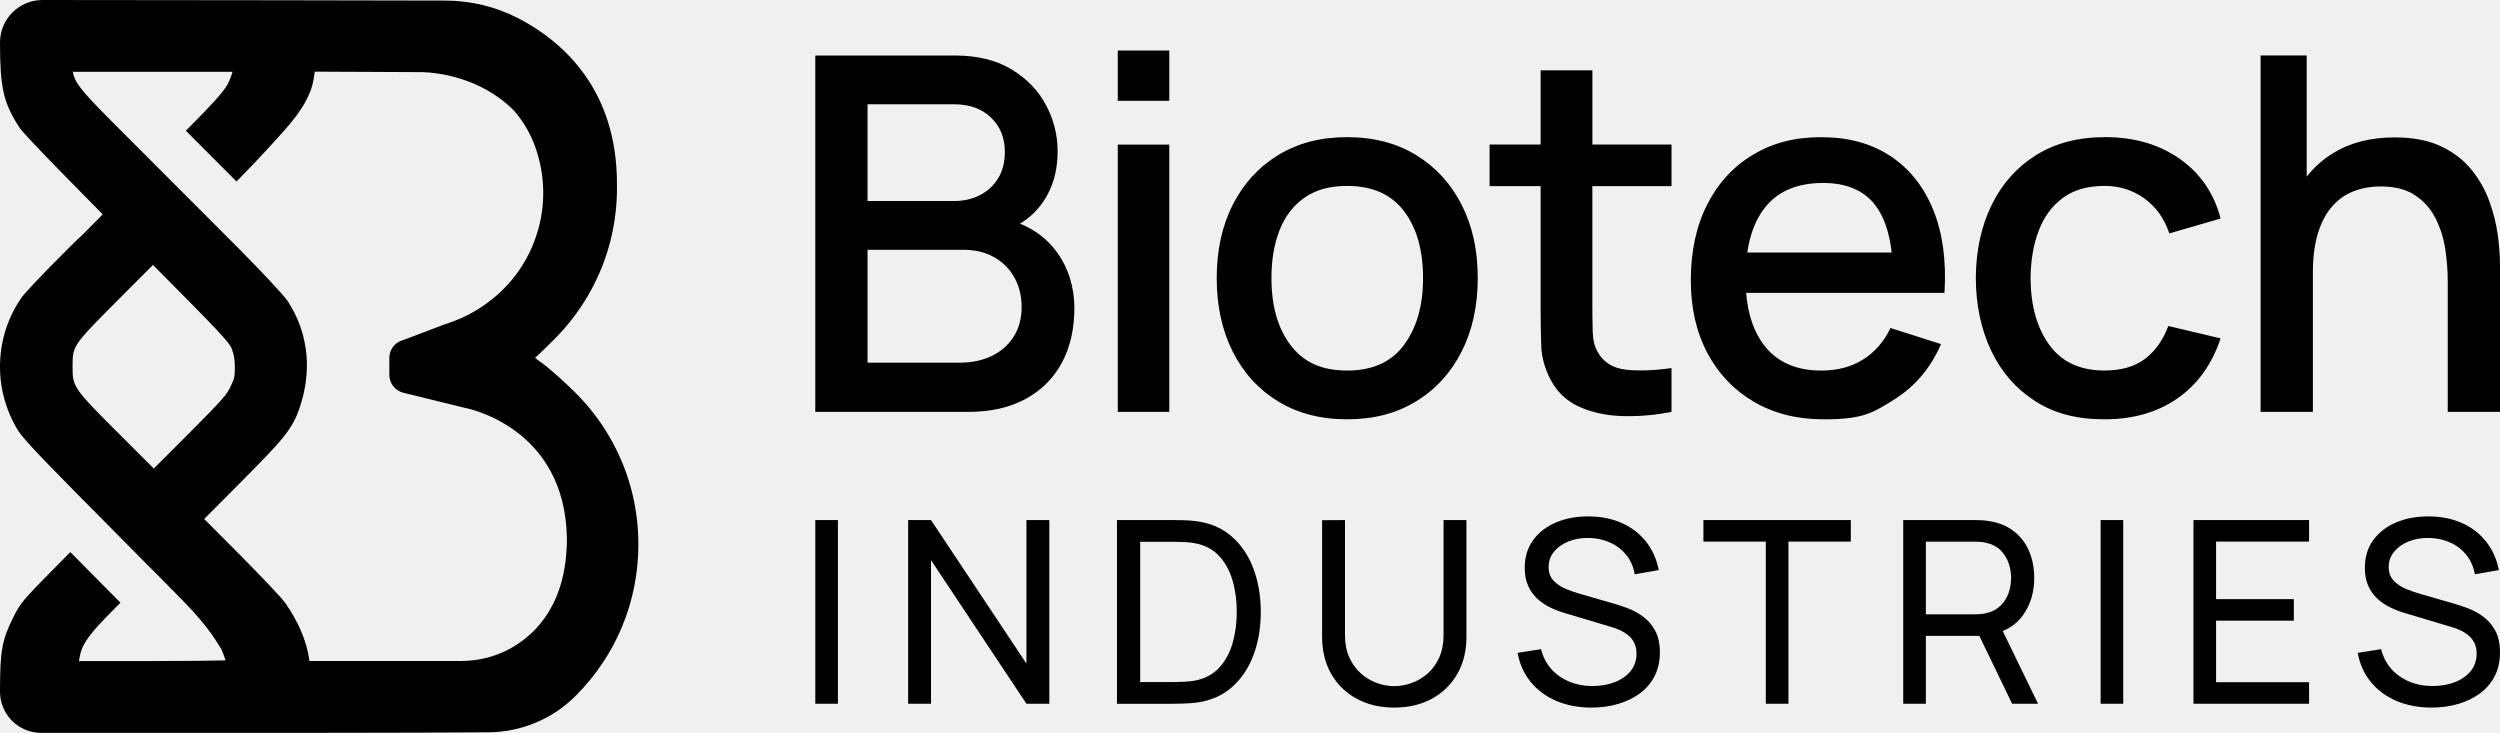
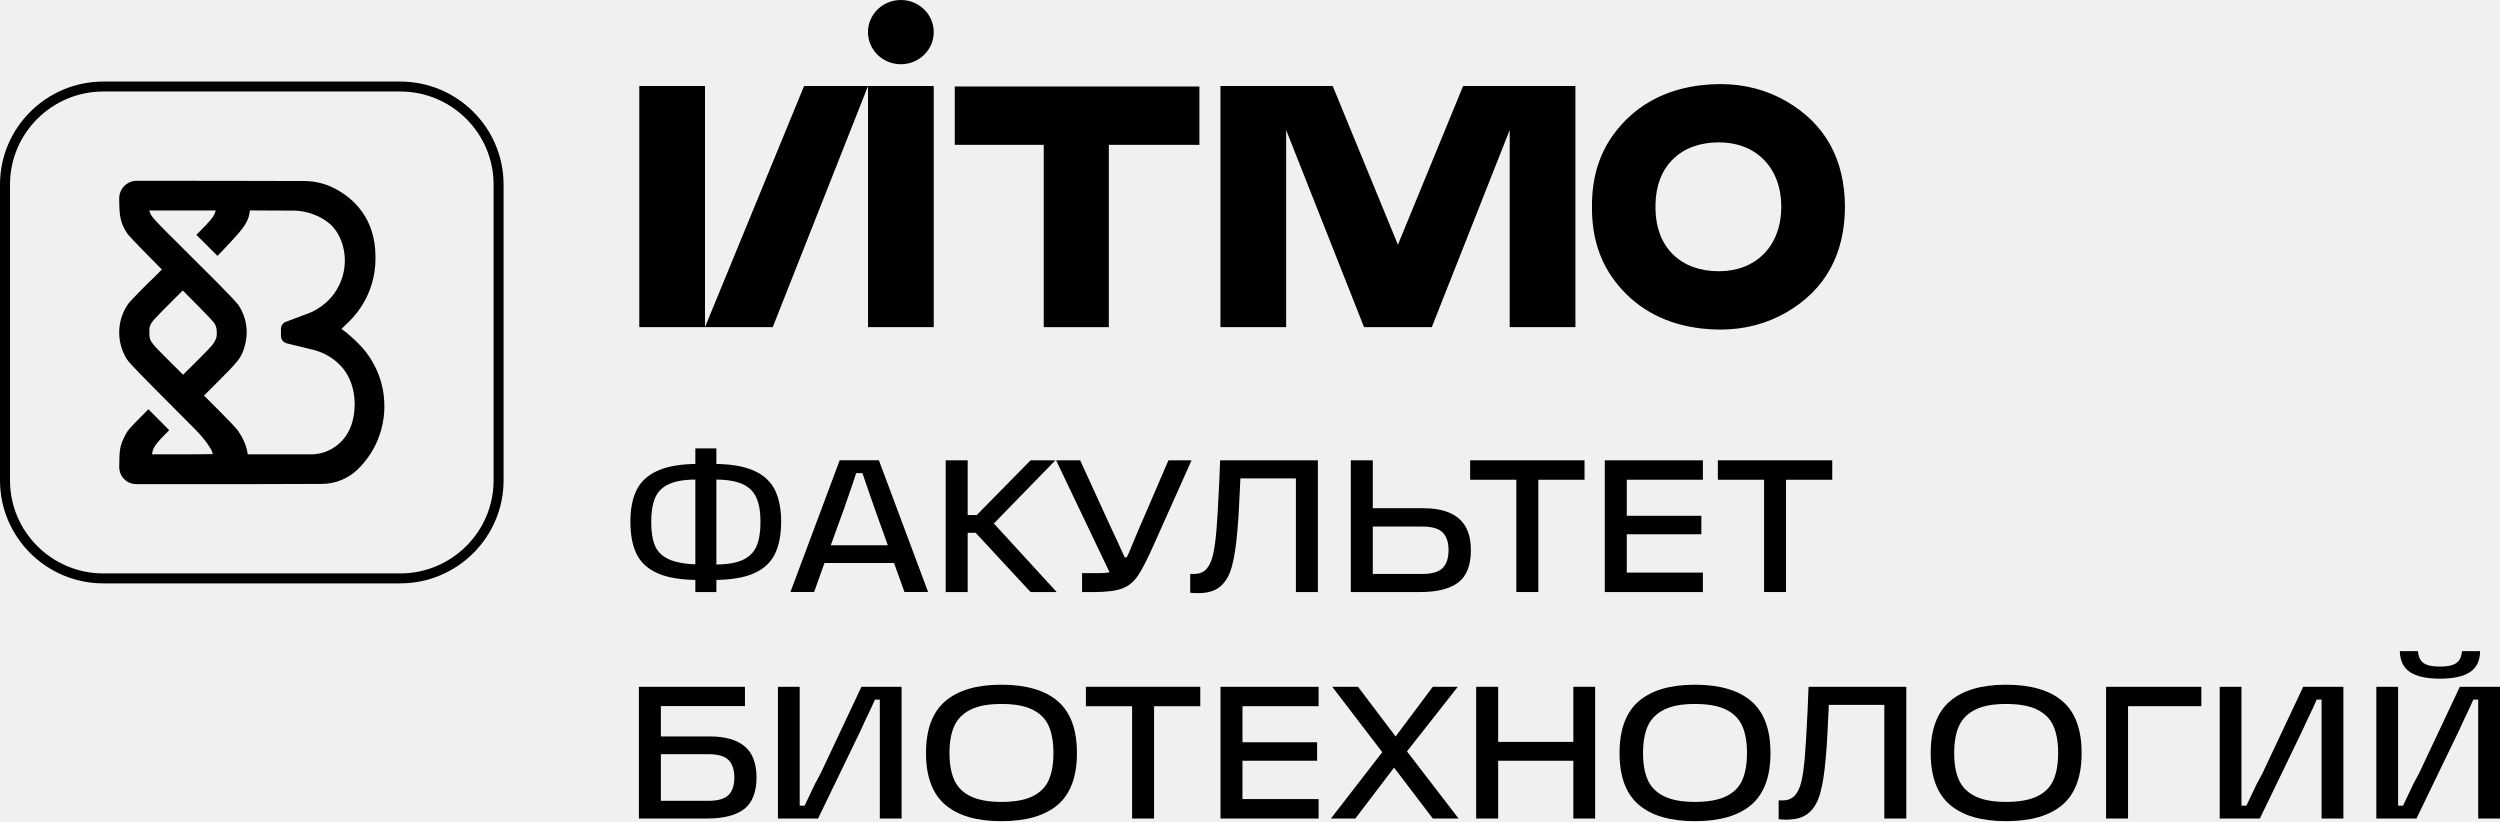
- <svg xmlns="http://www.w3.org/2000/svg" data-name="Слой 2" viewBox="0 0 1400 410.39">
-   <path d="M1.3 362.95C.27 368.86 0 376.04 0 387.34c0 12.73 10.31 23.06 23.04 23.06h129.78c10.13 0 19.76 0 28.89-.01 39.93-.03 70.85-.13 91.87-.3 9.07-.07 17.9-1.86 26.25-5.33a69 69 0 0 0 22.3-14.85l.23-.24c22.66-22.66 35.13-52.77 35.13-84.82 0-10.79-1.42-21.46-4.22-31.72-2.71-9.97-6.75-19.55-11.95-28.48-5.2-8.94-11.57-17.22-18.97-24.62-5.61-5.61-15.05-14.34-21.57-18.7-.31-.5-.74-.75-1.25-.82 2.75-2.53 6.32-5.95 10.85-10.49 14.29-14.29 24.78-31.96 30.36-51.12 3-10.31 4.6-21.06 4.76-31.94.02-1.38.02-2.76-.01-4.13 0-26.2-7.46-45.92-17.88-60.69-10.85-15.39-24.91-25.4-37.07-31.75C277.83 3.75 263.67.34 249.33.32L155.4.14 23.83 0h-.03C10.66 0 0 10.65 0 23.8c0 25.35 1.92 33.79 10.81 47.49.72 1.13 3.03 4.64 46.72 48.76L46.29 131.4c-5.28 4.63-31.28 30.97-34.26 35.3A67.6 67.6 0 0 0 .04 202.96c-.44 13 2.83 25.84 9.45 37.12 2.5 4.26 8 10.49 34.83 37.64l1.71 1.73q3.345 3.39 7.14 7.2l2.36 2.38c.65.66 1.32 1.33 1.99 2.01s28.01 28.28 28.01 28.28l.04-.04c6.3 6.37 11.89 12.03 16.77 17 16.16 16.46 20.12 25.32 21.5 27.04.64 1.14 1.65 3.93 2.45 6.49-7.86.19-19.16.37-40.25.37H44.21c1.14-5.63.65-9.75 15.63-24.97l7.6-7.72-28.05-28.31-1.33 1.33-8.39 8.51c-16.57 16.74-18.22 18.54-22.5 27.2-3.04 6.19-4.84 10.82-5.87 16.73m58.35-188.49 15.69-15.78 10.33-10.31c37.72 37.94 42.79 43.37 44.08 46.9l.03.07c1.3 3.36 1.73 5.95 1.73 10.28 0 5.36-.22 6.36-2.35 10.77l-.04.08c-2.08 4.51-3.89 6.72-24.1 27.03l-18.9 18.9-18.9-18.9c-26.58-26.5-26.58-26.94-26.58-38.31 0-10.47 0-11.57 19-30.73Zm74.12 135.67-19.44-19.51 19.95-20.03c24.87-24.95 29.62-30.4 33.74-42.95 1.31-3.97 2.3-8 2.94-11.97 1.15-7.15 1.2-14.26.14-21.12-1.4-9.09-4.71-17.75-9.84-25.73l-.04-.07c-2.32-3.49-15.84-17.8-27.02-29.06l-1.5-1.52-.27-.27-66.3-66.38-.5-.5-3.3-3.3-.15-.15c-.26-.26-.51-.52-.76-.77-16.83-16.95-19.61-20.88-20.64-26.61h89.46c-.47 1.61-1.23 3.73-2.05 5.53-1.73 3.81-4.69 8.02-23.16 26.5l-.98.98 28.38 28.41 1.87-1.88c10.98-11.06 24.13-25.69 27.02-29.1 6.59-7.8 12.7-16.45 14.28-26.19l.7-4.32 60.39.28c-.15 0-.22 0-.25-.01.09 0 .6.01.6.01h-.32c.08 0 .19 0 .32.01 6.95.23 31.72 2.47 50.58 21.33 4.91 5.5 9.26 12.4 12.3 21.06 10.27 29.23 1.73 61.94-21.53 82.41a79.75 79.75 0 0 1-27.26 15.74h-.02c-.64.22-1.29.42-1.95.63-.48.15-.96.33-1.42.53s-20.46 7.78-20.46 7.78c-.75.28-1.51.53-2.27.79a10.27 10.27 0 0 0-6.97 9.72v9.56c0 4.72 3.22 8.84 7.81 9.97l33.94 8.34h.02c1.31.23 56.68 10.57 57.65 73.22v.03c0 35.74-16.51 52.98-30.94 61.23-8.57 4.9-18.32 7.38-28.19 7.4-6.05.01-12.88.02-20.67.02h-64.38c-1.62-12.39-6.96-22.88-13.18-32.03-2.21-3.34-15.49-17.04-26.33-28.02Zm457.67-169.49c-5.1-6.81-11.84-11.95-20.24-15.43 5.13-3 9.46-7.08 12.99-12.22 5.39-7.85 8.08-17.28 8.08-28.27 0-9.06-2.16-17.67-6.49-25.85s-10.77-14.85-19.33-20.03c-8.56-5.17-19.14-7.76-31.75-7.76h-78.14v199.58h85.59c12.61 0 23.35-2.42 32.24-7.28 8.88-4.85 15.64-11.62 20.29-20.3 4.65-8.69 6.97-18.9 6.97-30.63s-3.41-22.7-10.21-31.81M485.83 58.39h48.45c8.65 0 15.55 2.49 20.71 7.48 5.15 4.99 7.73 11.37 7.73 19.12 0 5.82-1.27 10.79-3.8 14.9-2.53 4.12-5.94 7.26-10.22 9.42-4.28 2.17-9.09 3.26-14.43 3.26h-48.45V58.38Zm81.8 130.21c-3 4.67-7.09 8.25-12.29 10.74-5.2 2.5-11.07 3.74-17.6 3.74h-51.91v-63.2h53.7c6.63 0 12.4 1.41 17.33 4.23 4.92 2.82 8.7 6.65 11.32 11.5s3.93 10.28 3.93 16.28c0 6.47-1.5 12.04-4.49 16.7Zm58.32-160.3h28.85v28.14h-28.85zm0 52.67h28.85v149.69h-28.85zm192.63 33.82c-5.99-11.83-14.45-21.11-25.4-27.86-10.95-6.74-23.88-10.12-38.79-10.12s-27.43 3.3-38.38 9.91-19.46 15.85-25.54 27.72-9.11 25.62-9.11 41.23 2.97 29.23 8.9 41.09c5.94 11.88 14.38 21.18 25.33 27.93 10.95 6.74 23.88 10.12 38.79 10.12s27.7-3.35 38.65-10.05 19.44-15.98 25.47-27.86c6.03-11.87 9.04-25.62 9.04-41.24s-2.99-29.06-8.97-40.89Zm-32.23 78.24c-7.04 9.66-17.69 14.48-31.96 14.48s-24.43-4.71-31.61-14.14c-7.18-9.42-10.77-21.99-10.77-37.7q0-15.24 4.56-26.82c3.04-7.71 7.68-13.77 13.94-18.16 6.25-4.39 14.22-6.58 23.88-6.58 14.08 0 24.68 4.69 31.82 14.07 7.13 9.38 10.7 21.88 10.7 37.49s-3.52 27.7-10.56 37.35Zm105.37-88.78v66.11q0 9.015.21 15.66c.14 4.44 1.08 8.18 2.83 11.23 3.31 5.73 8.58 8.98 15.81 9.77 7.22.79 15.71.48 25.47-.9v24.53c-9.39 1.85-18.59 2.63-27.61 2.35-9.02-.27-17.07-2.03-24.16-5.27-7.09-3.23-12.42-8.32-16.01-15.25-3.22-6.19-4.95-12.49-5.17-18.92-.23-6.42-.34-13.7-.34-21.83v-67.5h-28.58V80.95h28.58V39.37h28.99v41.58h44.31v23.28h-44.31Zm322.55 78.31 29.27 6.93c-4.88 14.6-12.93 25.8-24.16 33.61s-24.85 11.71-40.86 11.71-28.26-3.42-38.93-10.26-18.85-16.22-24.51-28.14-8.53-25.45-8.63-40.61c.09-15.43 3.04-29.08 8.84-40.96 5.8-11.87 14.08-21.18 24.85-27.93 10.77-6.74 23.7-10.12 38.79-10.12 16.29 0 30.21 4.06 41.76 12.2 11.55 8.13 19.17 19.27 22.85 33.4l-28.71 8.32c-2.85-8.41-7.52-14.95-14.01-19.61s-13.92-7-22.29-7c-9.48 0-17.26 2.24-23.33 6.72-6.08 4.49-10.59 10.6-13.53 18.37q-4.425 11.64-4.56 26.61c.09 15.43 3.61 27.9 10.56 37.42s17.23 14.27 30.85 14.27c9.29 0 16.82-2.15 22.57-6.44 5.76-4.3 10.15-10.47 13.18-18.5Zm-155.6-95.14c-10.67-7.07-23.6-10.6-38.79-10.6s-27.29 3.28-38.24 9.84-19.49 15.85-25.6 27.86c-6.12 12.01-9.18 26.19-9.18 42.55 0 15.43 3.1 28.99 9.32 40.68 6.21 11.69 14.91 20.79 26.09 27.3q16.77 9.78 39 9.78c22.23 0 27.56-3.68 39.35-11.02 11.78-7.35 20.57-17.72 26.36-31.12l-28.3-9.01q-5.52 11.505-15.39 17.67c-6.58 4.12-14.38 6.17-23.4 6.17-13.72 0-24.21-4.5-31.48-13.51-6.01-7.45-9.54-17.46-10.58-30.01h111.08c1.1-17.92-.99-33.4-6.28-46.43-5.3-13.03-13.28-23.08-23.95-30.14Zm-80.19 53.98c1.52-10.41 4.83-18.82 9.92-25.22 7.27-9.15 18.13-13.72 32.58-13.72 13.07 0 22.8 4.16 29.19 12.47 4.82 6.26 7.87 15.08 9.17 26.47h-80.87Zm421.52 6.1v83.16h-29.27v-73.6c0-5.82-.49-11.8-1.45-17.95-.97-6.14-2.81-11.85-5.52-17.12-2.72-5.27-6.54-9.51-11.46-12.75-4.92-3.23-11.34-4.85-19.26-4.85-5.16 0-10.03.86-14.63 2.57s-8.63 4.46-12.08 8.25-6.17 8.78-8.15 14.97q-2.97 9.285-2.97 22.59v77.89h-29.27V31.07h25.81v67.86c4.14-5.28 9.11-9.69 14.91-13.25 9.48-5.82 20.93-8.73 34.37-8.73 10.31 0 18.96 1.66 25.95 4.99 6.99 3.32 12.68 7.69 17.05 13.1 4.37 5.4 7.71 11.3 10.01 17.67s3.86 12.61 4.69 18.71 1.24 11.46 1.24 16.08ZM456.57 394.1V291.24h12.66V394.1zm51.99 0V291.24h12.81l53.43 80.36v-80.36h12.81V394.1H574.8l-53.43-80.43v80.43zm116.94 0V291.24h31.59c1.04 0 2.87.02 5.48.07q3.915.075 7.47.57c7.92 1.05 14.55 3.94 19.88 8.68 5.34 4.74 9.36 10.75 12.06 18.04s4.06 15.31 4.06 24.07-1.35 16.79-4.06 24.07c-2.7 7.29-6.72 13.3-12.06 18.04s-11.96 7.63-19.88 8.68c-2.37.29-4.87.46-7.51.54-2.63.07-4.45.11-5.44.11H625.5Zm13.02-12.14h18.57c1.8 0 3.82-.06 6.05-.18s4.17-.32 5.83-.61c5.6-1.05 10.13-3.4 13.59-7.07s6-8.24 7.61-13.71c1.61-5.48 2.42-11.38 2.42-17.71s-.82-12.45-2.45-17.93c-1.64-5.48-4.19-10.02-7.65-13.64s-7.97-5.93-13.52-6.93c-1.66-.33-3.63-.55-5.91-.64s-4.27-.14-5.98-.14h-18.57v78.57Zm142.27 14.28c-7.92 0-14.92-1.64-20.99-4.93s-10.83-7.89-14.26-13.82c-3.44-5.93-5.16-12.89-5.16-20.89v-65.29l12.81-.07v64.29c0 4.86.82 9.08 2.45 12.68 1.64 3.6 3.81 6.58 6.51 8.96s5.68 4.16 8.93 5.32c3.25 1.17 6.49 1.75 9.71 1.75s6.55-.59 9.82-1.79c3.27-1.19 6.25-2.96 8.93-5.32s4.83-5.35 6.44-8.96c1.61-3.62 2.42-7.83 2.42-12.64v-64.29h12.81v65.36c0 7.95-1.72 14.91-5.16 20.86s-8.19 10.57-14.26 13.86-13.07 4.93-20.99 4.93Zm110.4 0c-7.26 0-13.79-1.24-19.6-3.71-5.81-2.48-10.6-6.01-14.37-10.61s-6.23-10.04-7.36-16.32l13.09-2.07q2.49 9.72 10.35 15.18c5.24 3.64 11.42 5.46 18.53 5.46 4.6 0 8.76-.73 12.49-2.18 3.72-1.45 6.68-3.54 8.86-6.25s3.27-5.93 3.27-9.64c0-2.29-.39-4.25-1.17-5.89s-1.85-3.05-3.2-4.21c-1.35-1.17-2.88-2.15-4.59-2.96s-3.49-1.48-5.34-2l-26.11-7.79c-2.85-.86-5.6-1.94-8.25-3.25-2.66-1.31-5.03-2.95-7.11-4.93q-3.135-2.97-4.98-7.14c-1.23-2.79-1.85-6.08-1.85-9.89 0-6.09 1.58-11.3 4.73-15.61s7.43-7.61 12.84-9.89c5.41-2.29 11.5-3.4 18.28-3.36 6.88.05 13.03 1.27 18.46 3.68s9.94 5.85 13.52 10.32c3.58 4.48 5.99 9.83 7.22 16.07l-13.45 2.36c-.71-4.19-2.29-7.8-4.73-10.82s-5.49-5.36-9.14-7-7.66-2.49-12.02-2.54c-4.17-.05-7.95.62-11.31 2-3.37 1.38-6.05 3.3-8.04 5.75s-2.99 5.27-2.99 8.46.9 5.68 2.7 7.61 4.02 3.45 6.65 4.57 5.2 2.04 7.72 2.75l19.49 5.64c2.23.62 4.8 1.48 7.72 2.57 2.92 1.1 5.75 2.63 8.5 4.61s5.03 4.6 6.83 7.86 2.7 7.37 2.7 12.32-.98 9.36-2.95 13.21c-1.97 3.86-4.71 7.08-8.22 9.68s-7.59 4.57-12.24 5.93q-6.975 2.04-14.94 2.04Zm97.66-2.14v-90.79h-34.93v-12.07h82.53v12.07h-34.93v90.79h-12.66Zm132.68-40.72c4.76-1.95 8.57-4.96 11.45-9.03 4.13-5.83 6.19-12.73 6.19-20.68 0-5.48-.95-10.46-2.85-14.96s-4.73-8.22-8.5-11.18c-3.77-2.95-8.43-4.86-13.98-5.72-1.28-.23-2.61-.39-3.99-.46s-2.56-.11-3.56-.11h-40.48V394.1h12.67v-38h29.96l18.35 38h14.51zm-43.05-9.35v-40.71h27.39c.9 0 1.93.04 3.1.11 1.16.07 2.26.25 3.31.54 3.27.71 5.94 2.09 8 4.14 2.07 2.05 3.57 4.44 4.52 7.18s1.42 5.54 1.42 8.39-.48 5.65-1.42 8.39c-.95 2.74-2.45 5.12-4.52 7.14-2.07 2.03-4.73 3.42-8 4.18-1.04.24-2.14.41-3.31.5s-2.2.14-3.1.14zm97.87 50.07V291.24h12.66V394.1zm51.99 0V291.24h64.74v12.07H1241v32.21h43.54v12.07H1241v34.43h52.08v12.07h-64.74Zm133.31 2.14c-7.26 0-13.79-1.24-19.6-3.71-5.81-2.48-10.6-6.01-14.37-10.61s-6.23-10.04-7.36-16.32l13.09-2.07q2.49 9.72 10.35 15.18c5.24 3.64 11.42 5.46 18.53 5.46 4.6 0 8.76-.73 12.49-2.18 3.72-1.45 6.68-3.54 8.86-6.25s3.27-5.93 3.27-9.64c0-2.29-.39-4.25-1.17-5.89s-1.85-3.05-3.2-4.21c-1.35-1.17-2.88-2.15-4.59-2.96s-3.49-1.48-5.34-2l-26.11-7.79c-2.85-.86-5.6-1.94-8.25-3.25-2.66-1.31-5.03-2.95-7.11-4.93q-3.135-2.97-4.98-7.14c-1.23-2.79-1.85-6.08-1.85-9.89 0-6.09 1.58-11.3 4.73-15.61s7.43-7.61 12.84-9.89c5.41-2.29 11.5-3.4 18.28-3.36 6.88.05 13.03 1.27 18.46 3.68s9.94 5.85 13.52 10.32c3.58 4.48 5.99 9.83 7.22 16.07l-13.45 2.36c-.71-4.19-2.29-7.8-4.73-10.82s-5.49-5.36-9.14-7-7.66-2.49-12.02-2.54c-4.17-.05-7.95.62-11.31 2-3.37 1.38-6.05 3.3-8.04 5.75s-2.99 5.27-2.99 8.46.9 5.68 2.7 7.61 4.02 3.45 6.65 4.57 5.2 2.04 7.72 2.75l19.49 5.64c2.23.62 4.8 1.48 7.72 2.57 2.92 1.1 5.75 2.63 8.5 4.61s5.03 4.6 6.83 7.86 2.7 7.37 2.7 12.32-.98 9.36-2.95 13.21c-1.97 3.86-4.71 7.08-8.22 9.68s-7.59 4.57-12.24 5.93q-6.975 2.04-14.94 2.04Z" style="fill:#000" data-name="Слой 1" />
+ <svg xmlns="http://www.w3.org/2000/svg" width="137" height="45" viewBox="0 0 137 45" fill="none">
+   <g clip-path="url(#clip0_791_2608)">
+     <path d="M52.321 7.937H57.197V17.928H60.764V7.937H65.728V4.74H52.321V7.937Z" fill="black" />
+     <path d="M47.568 4.713H46.136H44.063L38.634 17.927V4.713H35.033V17.928H38.634H42.346L47.568 4.713V17.928H51.169V4.713H47.568Z" fill="black" />
+     <path d="M82.731 4.713H82.253H80.179L76.606 13.41L73.032 4.713H70.96H69.527H66.88V17.928H70.481V7.125L74.75 17.928H78.462L82.731 7.125V17.928H86.333V4.713H83.684H82.731Z" fill="black" />
+     <path d="M49.367 0C48.372 0 47.565 0.788 47.565 1.76C47.565 2.732 48.371 3.52 49.367 3.52C50.363 3.52 51.169 2.732 51.169 1.76C51.169 0.788 50.363 0 49.367 0Z" fill="black" />
+     <path d="M97.895 5.552C96.813 4.926 95.593 4.608 94.271 4.608C93.95 4.608 93.618 4.627 93.283 4.664C91.35 4.877 89.796 5.681 88.663 7.054C87.694 8.227 87.228 9.632 87.24 11.335C87.229 13.038 87.695 14.444 88.663 15.616C89.797 16.99 91.351 17.793 93.283 18.006C93.618 18.043 93.95 18.061 94.271 18.061C95.594 18.061 96.813 17.744 97.895 17.117C100.018 15.887 101.094 13.943 101.103 11.335C101.094 8.727 100.018 6.784 97.895 5.553V5.552ZM96.662 13.909C96.048 14.532 95.195 14.863 94.196 14.864H94.191C93.162 14.864 92.294 14.547 91.682 13.945C91.071 13.348 90.74 12.495 90.721 11.48C90.721 11.431 90.721 11.381 90.721 11.332C90.721 11.284 90.721 11.234 90.721 11.185C90.74 10.17 91.072 9.318 91.682 8.72C92.295 8.119 93.162 7.801 94.191 7.801H94.196C95.195 7.802 96.048 8.132 96.662 8.756C97.282 9.386 97.618 10.299 97.615 11.332C97.619 12.365 97.283 13.276 96.663 13.907L96.662 13.909Z" fill="black" />
+     <path d="M38.292 31.782C37.358 31.782 36.617 31.664 36.071 31.43C35.524 31.197 35.133 30.848 34.898 30.386C34.663 29.924 34.546 29.328 34.546 28.597C34.546 27.865 34.664 27.29 34.898 26.828C35.133 26.366 35.526 26.017 36.076 25.778C36.626 25.54 37.364 25.421 38.292 25.421L38.24 26.28C37.582 26.273 37.068 26.35 36.693 26.513C36.32 26.675 36.059 26.924 35.91 27.263C35.761 27.601 35.686 28.046 35.686 28.597C35.686 29.148 35.756 29.577 35.893 29.905C36.032 30.233 36.286 30.481 36.656 30.65C37.026 30.819 37.554 30.913 38.238 30.934L38.29 31.782H38.292ZM38.105 24.574H39.257V32.444H38.105V24.574ZM39.122 30.934C39.792 30.941 40.314 30.861 40.684 30.692C41.054 30.523 41.312 30.269 41.457 29.932C41.603 29.594 41.675 29.149 41.675 28.598C41.675 28.047 41.599 27.61 41.447 27.269C41.295 26.928 41.032 26.676 40.658 26.514C40.285 26.352 39.773 26.274 39.123 26.281L39.061 25.422C39.995 25.422 40.736 25.541 41.282 25.779C41.829 26.018 42.22 26.367 42.454 26.829C42.689 27.291 42.807 27.881 42.807 28.598C42.807 29.315 42.689 29.916 42.454 30.382C42.219 30.848 41.829 31.198 41.282 31.432C40.736 31.667 39.995 31.783 39.061 31.783L39.123 30.935L39.122 30.934Z" fill="black" />
+     <path d="M48.847 30.448L49.533 30.851H44.676L45.319 30.468L44.613 32.443H43.316L46.015 25.224H48.163L50.861 32.443H49.565L48.848 30.447L48.847 30.448ZM45.007 29.879H49.231L48.794 30.272L47.996 28.049C47.926 27.862 47.826 27.577 47.695 27.19C47.598 26.915 47.508 26.654 47.425 26.409C47.342 26.165 47.265 25.938 47.197 25.732L48.007 25.928H46.17L46.98 25.732C46.855 26.146 46.641 26.78 46.336 27.635C46.315 27.704 46.293 27.773 46.269 27.841C46.245 27.91 46.218 27.98 46.191 28.048L45.371 30.313L45.008 29.878L45.007 29.879Z" fill="black" />
+     <path d="M51.825 25.225H53.029V32.444H51.825V25.225ZM53.527 28.224L56.475 25.225H57.834L54.108 29.051L54.087 28.276L57.906 32.444H56.474L53.464 29.196H52.675V28.224H53.525H53.527Z" fill="black" />
+     <path d="M61.944 30.541V31.575H60.906L57.875 25.225H59.193L60.811 28.762C60.998 29.17 61.147 29.486 61.257 29.714C61.319 29.859 61.382 29.999 61.445 30.134C61.508 30.268 61.569 30.404 61.632 30.542H61.944V30.541ZM63.221 29.869C62.868 30.662 62.577 31.226 62.349 31.56C62.121 31.895 61.834 32.125 61.488 32.253C61.142 32.38 60.633 32.444 59.962 32.444H59.297V31.409H60.159C60.526 31.409 60.803 31.379 60.994 31.316C61.185 31.253 61.33 31.165 61.43 31.047C61.531 30.93 61.64 30.754 61.758 30.52C61.8 30.43 61.843 30.336 61.888 30.236C61.933 30.136 61.976 30.03 62.018 29.921C62.073 29.79 62.133 29.645 62.2 29.486C62.266 29.328 62.339 29.152 62.422 28.959L64.031 25.225H65.297L63.221 29.868V29.869Z" fill="black" />
+     <path d="M65.659 32.506C65.596 32.506 65.54 32.504 65.488 32.501C65.436 32.498 65.39 32.495 65.348 32.495C65.321 32.489 65.297 32.485 65.281 32.485H65.224V31.451H65.442C65.712 31.451 65.928 31.369 66.091 31.203C66.253 31.037 66.376 30.789 66.459 30.459C66.541 30.128 66.608 29.679 66.656 29.114C66.698 28.658 66.75 27.789 66.811 26.507C66.832 26.107 66.849 25.679 66.863 25.225H72.219V32.444H71.015V26.217H67.974C67.953 26.617 67.928 27.117 67.901 27.717C67.873 28.282 67.843 28.741 67.807 29.093C67.738 29.927 67.636 30.584 67.501 31.062C67.367 31.542 67.155 31.902 66.868 32.143C66.58 32.384 66.178 32.505 65.659 32.505V32.506Z" fill="black" />
+     <path d="M78.031 27.852C78.868 27.852 79.506 28.04 79.945 28.415C80.385 28.791 80.604 29.368 80.604 30.148C80.604 30.976 80.374 31.565 79.915 31.917C79.454 32.268 78.761 32.444 77.833 32.444H74.024V25.225H75.229V32.02L74.648 31.451H77.948C78.473 31.451 78.844 31.343 79.058 31.125C79.273 30.908 79.38 30.582 79.38 30.148C79.38 29.714 79.273 29.398 79.058 29.181C78.844 28.963 78.473 28.855 77.948 28.855H74.824V27.851H78.032L78.031 27.852Z" fill="black" />
+     <path d="M80.562 25.225H86.832V26.29H84.3V32.444H83.096V26.29H80.564V25.225H80.562Z" fill="black" />
+     <path d="M93.318 26.291H88.565L89.147 25.711V31.957L88.565 31.379H93.318V32.444H87.942V25.225H93.318V26.29V26.291ZM88.803 29.279V28.266H93.234V29.279H88.803Z" fill="black" />
+     <path d="M94.138 25.225H100.407V26.29H97.875V32.444H96.671V26.29H94.139V25.225H94.138Z" fill="black" />
+     <path d="M38.883 40.356C39.734 40.356 40.376 40.537 40.808 40.899C41.24 41.262 41.457 41.831 41.457 42.611C41.457 43.391 41.232 43.985 40.783 44.333C40.333 44.681 39.651 44.855 38.738 44.855H35.012V37.636H40.824V38.691H35.634L36.215 38.113V44.463L35.634 43.884H38.821C39.346 43.884 39.715 43.777 39.926 43.563C40.137 43.349 40.242 43.033 40.242 42.611C40.242 42.19 40.136 41.863 39.926 41.649C39.714 41.435 39.346 41.329 38.821 41.329H35.77V40.357H38.883V40.356Z" fill="black" />
+     <path d="M42.63 37.636H43.823V44.152H44.093C44.218 43.883 44.408 43.483 44.664 42.952L44.976 42.372L47.207 37.635H49.407V44.854H48.214V38.339H47.944L47.737 38.805C47.481 39.336 47.287 39.749 47.156 40.045L44.831 44.854H42.631V37.635L42.63 37.636Z" fill="black" />
+     <path d="M50.745 41.266C50.745 39.977 51.097 39.031 51.798 38.427C52.5 37.824 53.526 37.522 54.876 37.522C56.225 37.522 57.27 37.824 57.968 38.427C58.667 39.031 59.016 39.977 59.016 41.266C59.016 42.555 58.667 43.5 57.968 44.1C57.27 44.699 56.239 44.999 54.876 44.999C53.513 44.999 52.5 44.699 51.798 44.1C51.097 43.5 50.745 42.555 50.745 41.266ZM52.032 41.266C52.032 41.859 52.118 42.351 52.291 42.739C52.464 43.129 52.761 43.427 53.183 43.634C53.605 43.841 54.169 43.945 54.875 43.945C55.58 43.945 56.174 43.842 56.592 43.634C57.011 43.428 57.305 43.129 57.475 42.739C57.644 42.35 57.729 41.859 57.729 41.266C57.729 40.673 57.644 40.182 57.475 39.793C57.305 39.403 57.011 39.103 56.592 38.892C56.174 38.681 55.601 38.577 54.875 38.577C54.148 38.577 53.605 38.682 53.183 38.892C52.761 39.103 52.464 39.403 52.291 39.793C52.118 40.182 52.032 40.673 52.032 41.266Z" fill="black" />
+     <path d="M59.506 37.636H65.775V38.701H63.243V44.855H62.039V38.701H59.507V37.636H59.506Z" fill="black" />
+     <path d="M72.259 38.701H67.506L68.087 38.122V44.368L67.506 43.789H72.259V44.854H66.884V37.635H72.259V38.7V38.701ZM67.745 41.69V40.677H72.177V41.69H67.745Z" fill="black" />
+     <path d="M75.985 40.915L76.681 41.69L74.273 44.854H72.935L75.985 40.914V40.915ZM76.006 41.556L73.007 37.636H74.419L76.743 40.709L79.93 44.855H78.518L76.006 41.556ZM76.204 40.728L78.518 37.635H79.888L76.837 41.513L76.204 40.727V40.728Z" fill="black" />
+     <path d="M80.894 37.636H82.099V44.855H80.894V37.636ZM81.683 40.656H86.468V41.69H81.683V40.656ZM86.219 37.636H87.413V44.855H86.219V37.636Z" fill="black" />
+     <path d="M88.751 41.266C88.751 39.977 89.102 39.031 89.804 38.427C90.506 37.824 91.532 37.522 92.882 37.522C94.231 37.522 95.276 37.824 95.974 38.427C96.673 39.031 97.022 39.977 97.022 41.266C97.022 42.555 96.673 43.5 95.974 44.1C95.276 44.699 94.244 44.999 92.882 44.999C91.519 44.999 90.506 44.699 89.804 44.1C89.101 43.5 88.751 42.555 88.751 41.266ZM90.038 41.266C90.038 41.859 90.124 42.351 90.297 42.739C90.47 43.129 90.767 43.427 91.189 43.634C91.611 43.841 92.175 43.945 92.88 43.945C93.586 43.945 94.179 43.842 94.598 43.634C95.017 43.428 95.311 43.129 95.481 42.739C95.65 42.35 95.735 41.859 95.735 41.266C95.735 40.673 95.65 40.182 95.481 39.793C95.311 39.403 95.017 39.103 94.598 38.892C94.179 38.681 93.606 38.577 92.88 38.577C92.154 38.577 91.611 38.682 91.189 38.892C90.767 39.103 90.47 39.403 90.297 39.793C90.124 40.182 90.038 40.673 90.038 41.266Z" fill="black" />
+     <path d="M97.905 44.917C97.843 44.917 97.786 44.915 97.734 44.911C97.682 44.908 97.635 44.906 97.594 44.906C97.567 44.899 97.543 44.896 97.527 44.896H97.47V43.862H97.688C97.958 43.862 98.174 43.779 98.337 43.614C98.499 43.448 98.622 43.2 98.705 42.869C98.787 42.539 98.854 42.09 98.902 41.524C98.944 41.069 98.996 40.2 99.057 38.918C99.078 38.518 99.095 38.09 99.109 37.635H104.465V44.854H103.261V38.628H100.22C100.199 39.028 100.175 39.528 100.147 40.128C100.119 40.693 100.089 41.152 100.053 41.503C99.984 42.338 99.883 42.994 99.747 43.473C99.613 43.953 99.401 44.313 99.114 44.553C98.826 44.795 98.424 44.916 97.905 44.916V44.917Z" fill="black" />
+     <path d="M105.802 41.266C105.802 39.977 106.153 39.031 106.855 38.427C107.557 37.824 108.583 37.522 109.932 37.522C111.282 37.522 112.326 37.824 113.025 38.427C113.724 39.031 114.073 39.977 114.073 41.266C114.073 42.555 113.724 43.5 113.025 44.1C112.326 44.699 111.295 44.999 109.932 44.999C108.569 44.999 107.557 44.699 106.855 44.1C106.152 43.5 105.802 42.555 105.802 41.266ZM107.089 41.266C107.089 41.859 107.175 42.351 107.348 42.739C107.521 43.129 107.818 43.427 108.24 43.634C108.662 43.841 109.226 43.945 109.931 43.945C110.636 43.945 111.23 43.842 111.649 43.634C112.068 43.428 112.362 43.129 112.531 42.739C112.701 42.35 112.786 41.859 112.786 41.266C112.786 40.673 112.701 40.182 112.531 39.793C112.362 39.403 112.068 39.103 111.649 38.892C111.23 38.681 110.657 38.577 109.931 38.577C109.205 38.577 108.662 38.682 108.24 38.892C107.818 39.103 107.521 39.403 107.348 39.793C107.175 40.182 107.089 40.673 107.089 41.266Z" fill="black" />
+     <path d="M115.413 37.636H120.633V38.701H116.047L116.617 38.122V44.854H115.413V37.635V37.636Z" fill="black" />
+     <path d="M121.64 37.636H122.833V44.152H123.103C123.227 43.883 123.418 43.483 123.674 42.952L123.985 42.372L126.216 37.635H128.417V44.854H127.223V38.339H126.953L126.746 38.805C126.491 39.336 126.297 39.749 126.165 40.045L123.84 44.854H121.64V37.635V37.636Z" fill="black" />
+     <path d="M130.223 37.636H131.416V44.151H131.686C131.81 43.882 132.001 43.483 132.257 42.951L132.568 42.371L134.799 37.635H137V44.854H135.806V38.339H135.537L135.329 38.804C135.074 39.336 134.88 39.748 134.748 40.045L132.423 44.854H130.223V37.635V37.636ZM133.71 37.191C132.984 37.191 132.438 37.073 132.075 36.834C131.711 36.596 131.523 36.212 131.51 35.682H132.506C132.526 35.985 132.627 36.202 132.806 36.333C132.986 36.463 133.287 36.529 133.71 36.529C134.133 36.529 134.424 36.463 134.608 36.333C134.791 36.202 134.893 35.985 134.914 35.682H135.91C135.903 36.213 135.716 36.597 135.349 36.834C134.982 37.073 134.436 37.191 133.71 37.191Z" fill="black" />
+     <path d="M21.932 31.969H5.664C2.541 31.969 0 29.438 0 26.325V10.113C0 7.001 2.541 4.469 5.664 4.469H21.932C25.055 4.469 27.596 7.001 27.596 10.113V26.325C27.596 29.438 25.055 31.969 21.932 31.969ZM5.664 5.014C2.843 5.014 0.548 7.301 0.548 10.113V26.325C0.548 29.137 2.843 31.424 5.664 31.424H21.932C24.753 31.424 27.049 29.137 27.049 26.325V10.113C27.049 7.301 24.753 5.014 21.932 5.014H5.664Z" fill="black" />
+     <path d="M6.587 24.608C6.545 24.847 6.534 25.138 6.534 25.596C6.534 26.112 6.952 26.53 7.47 26.53H12.745C13.156 26.53 13.548 26.53 13.919 26.53C15.542 26.529 16.798 26.524 17.653 26.518C18.022 26.515 18.38 26.442 18.719 26.302C19.06 26.161 19.365 25.958 19.626 25.7L19.636 25.69C20.557 24.772 21.064 23.552 21.064 22.255C21.064 21.818 21.007 21.386 20.892 20.97C20.782 20.566 20.618 20.178 20.406 19.816C20.195 19.454 19.936 19.119 19.635 18.819C19.407 18.592 19.023 18.238 18.758 18.061C18.746 18.042 18.728 18.031 18.707 18.029C18.82 17.925 18.964 17.787 19.148 17.604C19.729 17.025 20.155 16.309 20.382 15.533C20.504 15.116 20.569 14.68 20.576 14.239C20.576 14.183 20.576 14.127 20.576 14.072C20.576 13.012 20.273 12.213 19.849 11.614C19.408 10.991 18.836 10.585 18.343 10.329C17.826 10.059 17.251 9.921 16.668 9.92L12.85 9.912L7.501 9.906H7.5C6.966 9.906 6.533 10.337 6.533 10.87C6.533 11.896 6.611 12.239 6.972 12.793C7.001 12.839 7.096 12.981 8.871 14.769L8.413 15.229C8.199 15.416 7.142 16.483 7.021 16.658C6.72 17.091 6.551 17.599 6.534 18.126C6.516 18.653 6.648 19.173 6.918 19.629C7.02 19.802 7.243 20.054 8.334 21.153L8.403 21.224C8.495 21.315 8.591 21.412 8.693 21.516L8.789 21.612C8.816 21.639 8.843 21.666 8.87 21.694L10.008 22.839L10.01 22.837C10.265 23.095 10.492 23.324 10.691 23.525C11.347 24.191 11.508 24.55 11.565 24.62C11.59 24.666 11.632 24.779 11.665 24.883C11.345 24.891 10.886 24.898 10.029 24.898H8.329C8.375 24.671 8.355 24.503 8.964 23.887L9.273 23.574L8.132 22.428L8.078 22.482L7.737 22.827C7.064 23.504 6.997 23.578 6.822 23.928C6.699 24.178 6.626 24.366 6.584 24.605L6.587 24.608ZM8.958 16.974L9.596 16.335L10.015 15.918C11.548 17.454 11.754 17.675 11.807 17.818V17.821C11.861 17.957 11.879 18.062 11.879 18.237C11.879 18.454 11.87 18.495 11.783 18.673L11.78 18.676C11.696 18.86 11.623 18.949 10.801 19.771L10.033 20.536L9.265 19.771C8.185 18.698 8.185 18.68 8.185 18.22C8.185 17.796 8.185 17.751 8.958 16.976V16.974ZM11.97 22.469L11.18 21.678L11.991 20.867C13.001 19.857 13.194 19.636 13.363 19.128C13.415 18.967 13.456 18.804 13.482 18.642C13.529 18.352 13.53 18.065 13.487 17.787C13.431 17.419 13.295 17.068 13.087 16.745L13.085 16.742C12.99 16.6 12.441 16.02 11.986 15.565L11.925 15.503L11.914 15.492L9.219 12.804L9.198 12.784C9.15 12.737 9.106 12.692 9.063 12.65L9.057 12.643C9.046 12.632 9.036 12.622 9.026 12.611C8.342 11.925 8.229 11.766 8.188 11.533H11.823C11.805 11.598 11.774 11.684 11.741 11.757C11.67 11.912 11.55 12.082 10.8 12.83L10.76 12.869L11.914 14.02L11.99 13.944C12.436 13.496 12.97 12.904 13.088 12.766C13.356 12.45 13.605 12.1 13.669 11.705L13.697 11.531L16.152 11.542C16.147 11.542 16.143 11.542 16.142 11.542C16.147 11.542 16.167 11.542 16.167 11.542H16.153C16.153 11.542 16.161 11.542 16.167 11.542C16.449 11.55 17.456 11.642 18.223 12.406C18.422 12.629 18.598 12.908 18.723 13.259C19.14 14.443 18.793 15.768 17.848 16.597C17.528 16.877 17.154 17.095 16.741 17.235C16.714 17.243 16.688 17.252 16.661 17.26C16.642 17.267 16.623 17.273 16.604 17.282L15.772 17.597C15.741 17.609 15.71 17.619 15.68 17.629C15.512 17.685 15.396 17.843 15.396 18.023V18.411C15.396 18.602 15.528 18.768 15.714 18.815L17.093 19.153C17.146 19.163 19.397 19.581 19.436 22.118C19.436 23.567 18.765 24.265 18.178 24.6C17.83 24.799 17.434 24.898 17.033 24.899C16.787 24.899 16.509 24.899 16.193 24.899H13.577C13.511 24.398 13.294 23.973 13.042 23.602C12.953 23.467 12.413 22.912 11.972 22.468L11.97 22.469Z" fill="black" />
+   </g>
+   <defs>
+     <clipPath id="clip0_791_2608">
+       <rect width="137" height="45" fill="white" />
+     </clipPath>
+   </defs>
</svg>
